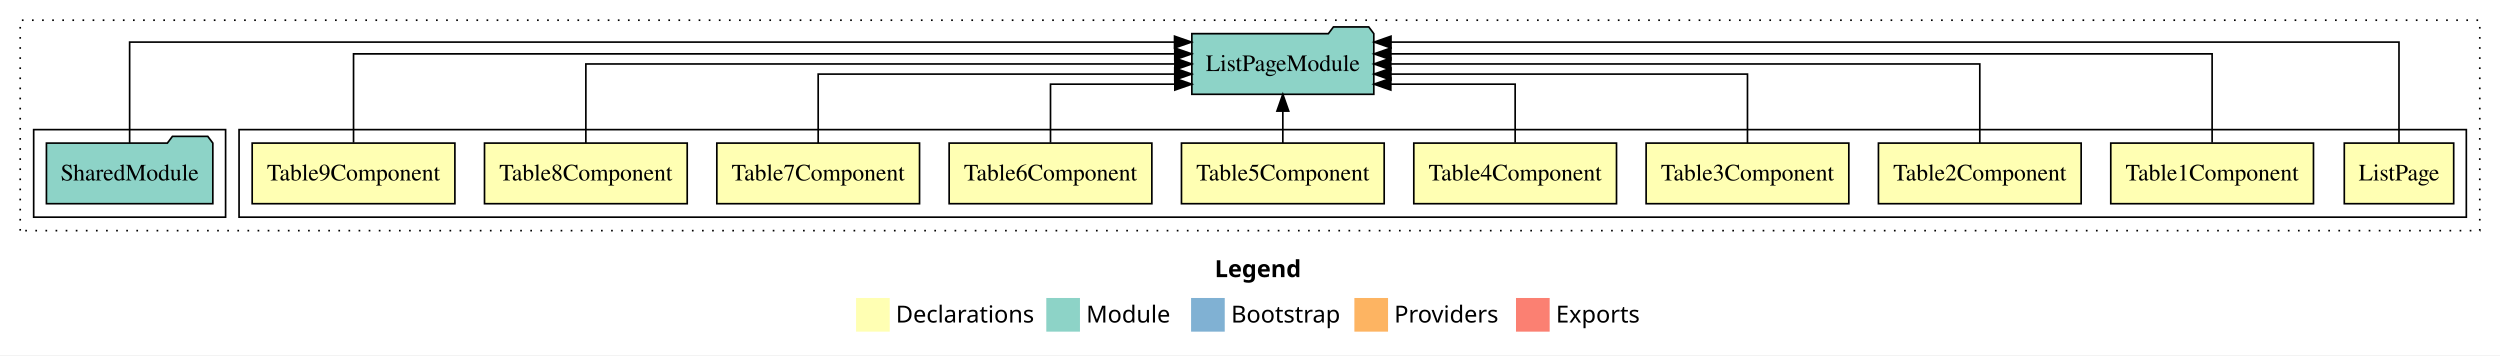
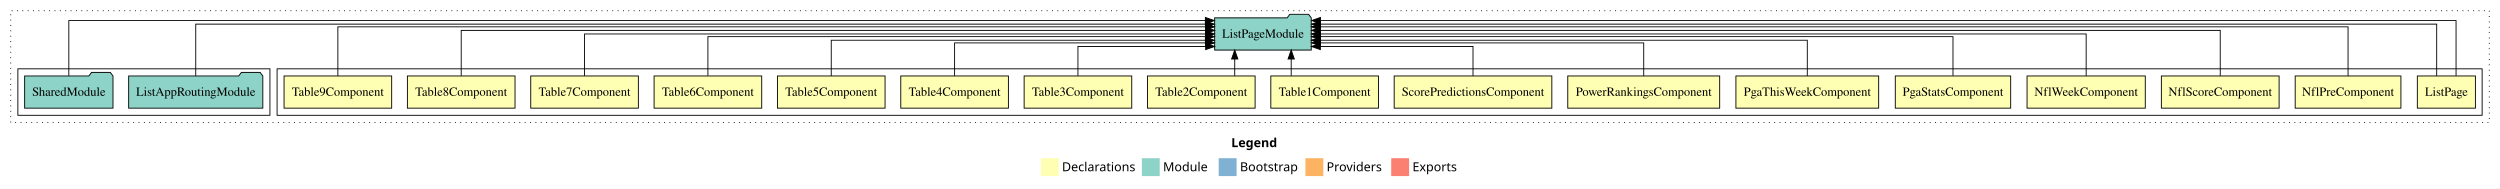
- <svg xmlns="http://www.w3.org/2000/svg" width="1485pt" height="211pt" viewBox="0.00 0.00 1485.00 211.00">
+ <svg xmlns="http://www.w3.org/2000/svg" width="2797pt" height="211pt" viewBox="0.00 0.00 2797.00 211.00">
  <g id="graph0" class="graph" transform="scale(1 1) rotate(0) translate(4 207)">
-     <polygon fill="#ffffff" stroke="transparent" points="-4,4 -4,-207 1481,-207 1481,4 -4,4" />
-     <text text-anchor="start" x="717.509" y="-42.4" font-family="sans-serif" font-weight="bold" font-size="14.00" fill="#000000">Legend</text>
-     <polygon fill="#ffffb3" stroke="transparent" points="504.5,-10 504.5,-30 524.5,-30 524.5,-10 504.5,-10" />
-     <text text-anchor="start" x="528.129" y="-15.4" font-family="sans-serif" font-size="14.00" fill="#000000">  Declarations</text>
-     <polygon fill="#8dd3c7" stroke="transparent" points="617.5,-10 617.5,-30 637.5,-30 637.5,-10 617.5,-10" />
-     <text text-anchor="start" x="641.225" y="-15.4" font-family="sans-serif" font-size="14.00" fill="#000000">  Module</text>
-     <polygon fill="#80b1d3" stroke="transparent" points="703.5,-10 703.5,-30 723.5,-30 723.5,-10 703.5,-10" />
-     <text text-anchor="start" x="727.281" y="-15.4" font-family="sans-serif" font-size="14.00" fill="#000000">  Bootstrap</text>
-     <polygon fill="#fdb462" stroke="transparent" points="800.5,-10 800.5,-30 820.5,-30 820.5,-10 800.5,-10" />
-     <text text-anchor="start" x="824.173" y="-15.4" font-family="sans-serif" font-size="14.00" fill="#000000">  Providers</text>
-     <polygon fill="#fb8072" stroke="transparent" points="896.5,-10 896.5,-30 916.5,-30 916.5,-10 896.5,-10" />
-     <text text-anchor="start" x="920.226" y="-15.4" font-family="sans-serif" font-size="14.00" fill="#000000">  Exports</text>
+     <polygon fill="#ffffff" stroke="transparent" points="-4,4 -4,-207 2793,-207 2793,4 -4,4" />
+     <text text-anchor="start" x="1373.509" y="-42.4" font-family="sans-serif" font-weight="bold" font-size="14.00" fill="#000000">Legend</text>
+     <polygon fill="#ffffb3" stroke="transparent" points="1160.5,-10 1160.5,-30 1180.5,-30 1180.5,-10 1160.5,-10" />
+     <text text-anchor="start" x="1184.129" y="-15.4" font-family="sans-serif" font-size="14.00" fill="#000000">  Declarations</text>
+     <polygon fill="#8dd3c7" stroke="transparent" points="1273.5,-10 1273.5,-30 1293.5,-30 1293.5,-10 1273.5,-10" />
+     <text text-anchor="start" x="1297.225" y="-15.4" font-family="sans-serif" font-size="14.00" fill="#000000">  Module</text>
+     <polygon fill="#80b1d3" stroke="transparent" points="1359.5,-10 1359.5,-30 1379.5,-30 1379.5,-10 1359.5,-10" />
+     <text text-anchor="start" x="1383.281" y="-15.4" font-family="sans-serif" font-size="14.00" fill="#000000">  Bootstrap</text>
+     <polygon fill="#fdb462" stroke="transparent" points="1456.5,-10 1456.5,-30 1476.5,-30 1476.5,-10 1456.5,-10" />
+     <text text-anchor="start" x="1480.173" y="-15.4" font-family="sans-serif" font-size="14.00" fill="#000000">  Providers</text>
+     <polygon fill="#fb8072" stroke="transparent" points="1552.5,-10 1552.5,-30 1572.5,-30 1572.5,-10 1552.5,-10" />
+     <text text-anchor="start" x="1576.226" y="-15.4" font-family="sans-serif" font-size="14.00" fill="#000000">  Exports</text>
    <g id="clust1" class="cluster">
-       <polygon fill="none" stroke="#000000" stroke-dasharray="1,5" points="8,-70 8,-195 1469,-195 1469,-70 8,-70" />
+       <polygon fill="none" stroke="#000000" stroke-dasharray="1,5" points="8,-70 8,-195 2781,-195 2781,-70 8,-70" />
    </g>
    <g id="clust2" class="cluster">
-       <polygon fill="none" stroke="#000000" points="138,-78 138,-130 1461,-130 1461,-78 138,-78" />
+       <polygon fill="none" stroke="#000000" points="306,-78 306,-130 2773,-130 2773,-78 306,-78" />
    </g>
-     <g id="clust13" class="cluster">
-       <polygon fill="none" stroke="#000000" points="16,-78 16,-130 130,-130 130,-78 16,-78" />
+     <g id="clust20" class="cluster">
+       <polygon fill="none" stroke="#000000" points="16,-78 16,-130 298,-130 298,-78 16,-78" />
    </g>
    <g id="node1" class="node">
-       <polygon fill="#ffffb3" stroke="#000000" points="1453.49,-122 1388.51,-122 1388.51,-86 1453.49,-86 1453.49,-122" />
-       <text text-anchor="middle" x="1421" y="-99.8" font-family="Times,serif" font-size="14.00" fill="#000000">ListPage</text>
+       <polygon fill="#ffffb3" stroke="#000000" points="2765.49,-122 2700.51,-122 2700.51,-86 2765.49,-86 2765.49,-122" />
+       <text text-anchor="middle" x="2733" y="-99.8" font-family="Times,serif" font-size="14.00" fill="#000000">ListPage</text>
+     </g>
+     <g id="node18" class="node">
+       <polygon fill="#8dd3c7" stroke="#000000" points="1463.041,-187 1460.041,-191 1439.041,-191 1436.041,-187 1354.959,-187 1354.959,-151 1463.041,-151 1463.041,-187" />
+       <text text-anchor="middle" x="1409" y="-164.8" font-family="Times,serif" font-size="14.00" fill="#000000">ListPageModule</text>
+     </g>
+     <g id="edge1" class="edge">
+       <path fill="none" stroke="#000000" d="M2743.832,-122.153C2743.832,-145.757 2743.832,-184 2743.832,-184 2743.832,-184 1473.397,-184 1473.397,-184" />
+       <polygon fill="#000000" stroke="#000000" points="1473.397,-180.5 1463.397,-184 1473.397,-187.5 1473.397,-180.5" />
+     </g>
+     <g id="edge2" class="edge">
+       <path fill="none" stroke="#000000" d="M2722.168,-122.011C2722.168,-144.485 2722.168,-180 2722.168,-180 2722.168,-180 1473.339,-180 1473.339,-180" />
+       <polygon fill="#000000" stroke="#000000" points="1473.339,-176.5 1463.339,-180 1473.339,-183.5 1473.339,-176.5" />
+     </g>
+     <g id="node2" class="node">
+       <polygon fill="#ffffb3" stroke="#000000" points="2682.148,-122 2563.852,-122 2563.852,-86 2682.148,-86 2682.148,-122" />
+       <text text-anchor="middle" x="2623" y="-99.8" font-family="Times,serif" font-size="14.00" fill="#000000">NflPreComponent</text>
+     </g>
+     <g id="edge3" class="edge">
+       <path fill="none" stroke="#000000" d="M2623,-122.045C2623,-143.662 2623,-177 2623,-177 2623,-177 1473.125,-177 1473.125,-177" />
+       <polygon fill="#000000" stroke="#000000" points="1473.125,-173.5 1463.125,-177 1473.125,-180.5 1473.125,-173.5" />
+     </g>
+     <g id="node3" class="node">
+       <polygon fill="#ffffb3" stroke="#000000" points="2545.863,-122 2414.137,-122 2414.137,-86 2545.863,-86 2545.863,-122" />
+       <text text-anchor="middle" x="2480" y="-99.8" font-family="Times,serif" font-size="14.00" fill="#000000">NflScoreComponent</text>
+     </g>
+     <g id="edge4" class="edge">
+       <path fill="none" stroke="#000000" d="M2480,-122.129C2480,-142.572 2480,-173 2480,-173 2480,-173 1473.214,-173 1473.214,-173" />
+       <polygon fill="#000000" stroke="#000000" points="1473.214,-169.5 1463.214,-173 1473.214,-176.5 1473.214,-169.5" />
+     </g>
+     <g id="node4" class="node">
+       <polygon fill="#ffffb3" stroke="#000000" points="2396.135,-122 2263.865,-122 2263.865,-86 2396.135,-86 2396.135,-122" />
+       <text text-anchor="middle" x="2330" y="-99.8" font-family="Times,serif" font-size="14.00" fill="#000000">NflWeekComponent</text>
+     </g>
+     <g id="edge5" class="edge">
+       <path fill="none" stroke="#000000" d="M2330,-122.106C2330,-141.339 2330,-169 2330,-169 2330,-169 1473.174,-169 1473.174,-169" />
+       <polygon fill="#000000" stroke="#000000" points="1473.174,-165.5 1463.174,-169 1473.174,-172.5 1473.174,-165.5" />
+     </g>
+     <g id="node5" class="node">
+       <polygon fill="#ffffb3" stroke="#000000" points="2245.553,-122 2116.447,-122 2116.447,-86 2245.553,-86 2245.553,-122" />
+       <text text-anchor="middle" x="2181" y="-99.8" font-family="Times,serif" font-size="14.00" fill="#000000">PgaStatsComponent</text>
+     </g>
+     <g id="edge6" class="edge">
+       <path fill="none" stroke="#000000" d="M2181,-122.267C2181,-140.555 2181,-166 2181,-166 2181,-166 1473.285,-166 1473.285,-166" />
+       <polygon fill="#000000" stroke="#000000" points="1473.286,-162.5 1463.285,-166 1473.285,-169.5 1473.286,-162.5" />
+     </g>
+     <g id="node6" class="node">
+       <polygon fill="#ffffb3" stroke="#000000" points="2097.861,-122 1938.139,-122 1938.139,-86 2097.861,-86 2097.861,-122" />
+       <text text-anchor="middle" x="2018" y="-99.8" font-family="Times,serif" font-size="14.00" fill="#000000">PgaThisWeekComponent</text>
+     </g>
+     <g id="edge7" class="edge">
+       <path fill="none" stroke="#000000" d="M2018,-122.034C2018,-139.06 2018,-162 2018,-162 2018,-162 1473.045,-162 1473.045,-162" />
+       <polygon fill="#000000" stroke="#000000" points="1473.045,-158.5 1463.045,-162 1473.045,-165.5 1473.045,-158.5" />
+     </g>
+     <g id="node7" class="node">
+       <polygon fill="#ffffb3" stroke="#000000" points="1919.983,-122 1750.017,-122 1750.017,-86 1919.983,-86 1919.983,-122" />
+       <text text-anchor="middle" x="1835" y="-99.8" font-family="Times,serif" font-size="14.00" fill="#000000">PowerRankingsComponent</text>
+     </g>
+     <g id="edge8" class="edge">
+       <path fill="none" stroke="#000000" d="M1835,-122.009C1835,-138.049 1835,-159 1835,-159 1835,-159 1473.386,-159 1473.386,-159" />
+       <polygon fill="#000000" stroke="#000000" points="1473.386,-155.5 1463.386,-159 1473.386,-162.5 1473.386,-155.5" />
+     </g>
+     <g id="node8" class="node">
+       <polygon fill="#ffffb3" stroke="#000000" points="1732.194,-122 1555.806,-122 1555.806,-86 1732.194,-86 1732.194,-122" />
+       <text text-anchor="middle" x="1644" y="-99.8" font-family="Times,serif" font-size="14.00" fill="#000000">ScorePredictionsComponent</text>
+     </g>
+     <g id="edge9" class="edge">
+       <path fill="none" stroke="#000000" d="M1644,-122.124C1644,-136.783 1644,-155 1644,-155 1644,-155 1473.209,-155 1473.209,-155" />
+       <polygon fill="#000000" stroke="#000000" points="1473.209,-151.5 1463.209,-155 1473.209,-158.5 1473.209,-151.5" />
+     </g>
+     <g id="node9" class="node">
+       <polygon fill="#ffffb3" stroke="#000000" points="1538.205,-122 1417.795,-122 1417.795,-86 1538.205,-86 1538.205,-122" />
+       <text text-anchor="middle" x="1478" y="-99.8" font-family="Times,serif" font-size="14.00" fill="#000000">Table1Component</text>
+     </g>
+     <g id="edge10" class="edge">
+       <path fill="none" stroke="#000000" d="M1440.584,-122.106C1440.584,-122.106 1440.584,-140.991 1440.584,-140.991" />
+       <polygon fill="#000000" stroke="#000000" points="1437.084,-140.991 1440.584,-150.991 1444.084,-140.991 1437.084,-140.991" />
+     </g>
+     <g id="node10" class="node">
+       <polygon fill="#ffffb3" stroke="#000000" points="1400.205,-122 1279.795,-122 1279.795,-86 1400.205,-86 1400.205,-122" />
+       <text text-anchor="middle" x="1340" y="-99.8" font-family="Times,serif" font-size="14.00" fill="#000000">Table2Component</text>
+     </g>
+     <g id="edge11" class="edge">
+       <path fill="none" stroke="#000000" d="M1377.416,-122.106C1377.416,-122.106 1377.416,-140.991 1377.416,-140.991" />
+       <polygon fill="#000000" stroke="#000000" points="1373.916,-140.991 1377.416,-150.991 1380.916,-140.991 1373.916,-140.991" />
    </g>
    <g id="node11" class="node">
-       <polygon fill="#8dd3c7" stroke="#000000" points="812.041,-187 809.041,-191 788.041,-191 785.041,-187 703.959,-187 703.959,-151 812.041,-151 812.041,-187" />
-       <text text-anchor="middle" x="758" y="-164.8" font-family="Times,serif" font-size="14.00" fill="#000000">ListPageModule</text>
+       <polygon fill="#ffffb3" stroke="#000000" points="1262.205,-122 1141.795,-122 1141.795,-86 1262.205,-86 1262.205,-122" />
+       <text text-anchor="middle" x="1202" y="-99.8" font-family="Times,serif" font-size="14.00" fill="#000000">Table3Component</text>
    </g>
-     <g id="edge1" class="edge">
-       <path fill="none" stroke="#000000" d="M1421,-122.091C1421,-145.133 1421,-182 1421,-182 1421,-182 822.256,-182 822.256,-182" />
-       <polygon fill="#000000" stroke="#000000" points="822.256,-178.5 812.256,-182 822.256,-185.5 822.256,-178.5" />
-     </g>
-     <g id="node2" class="node">
-       <polygon fill="#ffffb3" stroke="#000000" points="1370.205,-122 1249.795,-122 1249.795,-86 1370.205,-86 1370.205,-122" />
-       <text text-anchor="middle" x="1310" y="-99.8" font-family="Times,serif" font-size="14.00" fill="#000000">Table1Component</text>
-     </g>
-     <g id="edge2" class="edge">
-       <path fill="none" stroke="#000000" d="M1310,-122.284C1310,-143.321 1310,-175 1310,-175 1310,-175 822.186,-175 822.186,-175" />
-       <polygon fill="#000000" stroke="#000000" points="822.186,-171.5 812.186,-175 822.186,-178.5 822.186,-171.5" />
-     </g>
-     <g id="node3" class="node">
-       <polygon fill="#ffffb3" stroke="#000000" points="1232.205,-122 1111.795,-122 1111.795,-86 1232.205,-86 1232.205,-122" />
-       <text text-anchor="middle" x="1172" y="-99.8" font-family="Times,serif" font-size="14.00" fill="#000000">Table2Component</text>
-     </g>
-     <g id="edge3" class="edge">
-       <path fill="none" stroke="#000000" d="M1172,-122.106C1172,-141.339 1172,-169 1172,-169 1172,-169 822.123,-169 822.123,-169" />
-       <polygon fill="#000000" stroke="#000000" points="822.123,-165.5 812.123,-169 822.123,-172.5 822.123,-165.5" />
-     </g>
-     <g id="node4" class="node">
-       <polygon fill="#ffffb3" stroke="#000000" points="1094.205,-122 973.795,-122 973.795,-86 1094.205,-86 1094.205,-122" />
-       <text text-anchor="middle" x="1034" y="-99.8" font-family="Times,serif" font-size="14.00" fill="#000000">Table3Component</text>
-     </g>
-     <g id="edge4" class="edge">
-       <path fill="none" stroke="#000000" d="M1034,-122.022C1034,-139.373 1034,-163 1034,-163 1034,-163 822.199,-163 822.199,-163" />
-       <polygon fill="#000000" stroke="#000000" points="822.199,-159.5 812.199,-163 822.199,-166.5 822.199,-159.5" />
-     </g>
-     <g id="node5" class="node">
-       <polygon fill="#ffffb3" stroke="#000000" points="956.205,-122 835.795,-122 835.795,-86 956.205,-86 956.205,-122" />
-       <text text-anchor="middle" x="896" y="-99.8" font-family="Times,serif" font-size="14.00" fill="#000000">Table4Component</text>
-     </g>
-     <g id="edge5" class="edge">
-       <path fill="none" stroke="#000000" d="M896,-122.24C896,-137.571 896,-157 896,-157 896,-157 822.145,-157 822.145,-157" />
-       <polygon fill="#000000" stroke="#000000" points="822.145,-153.5 812.145,-157 822.145,-160.5 822.145,-153.5" />
-     </g>
-     <g id="node6" class="node">
-       <polygon fill="#ffffb3" stroke="#000000" points="818.205,-122 697.795,-122 697.795,-86 818.205,-86 818.205,-122" />
-       <text text-anchor="middle" x="758" y="-99.8" font-family="Times,serif" font-size="14.00" fill="#000000">Table5Component</text>
-     </g>
-     <g id="edge6" class="edge">
-       <path fill="none" stroke="#000000" d="M758,-122.106C758,-122.106 758,-140.991 758,-140.991" />
-       <polygon fill="#000000" stroke="#000000" points="754.5,-140.991 758,-150.991 761.5,-140.991 754.5,-140.991" />
-     </g>
-     <g id="node7" class="node">
-       <polygon fill="#ffffb3" stroke="#000000" points="680.205,-122 559.795,-122 559.795,-86 680.205,-86 680.205,-122" />
-       <text text-anchor="middle" x="620" y="-99.8" font-family="Times,serif" font-size="14.00" fill="#000000">Table6Component</text>
-     </g>
-     <g id="edge7" class="edge">
-       <path fill="none" stroke="#000000" d="M620,-122.24C620,-137.571 620,-157 620,-157 620,-157 693.855,-157 693.855,-157" />
-       <polygon fill="#000000" stroke="#000000" points="693.855,-160.5 703.855,-157 693.855,-153.5 693.855,-160.5" />
-     </g>
-     <g id="node8" class="node">
-       <polygon fill="#ffffb3" stroke="#000000" points="542.205,-122 421.795,-122 421.795,-86 542.205,-86 542.205,-122" />
-       <text text-anchor="middle" x="482" y="-99.8" font-family="Times,serif" font-size="14.00" fill="#000000">Table7Component</text>
-     </g>
-     <g id="edge8" class="edge">
-       <path fill="none" stroke="#000000" d="M482,-122.022C482,-139.373 482,-163 482,-163 482,-163 693.801,-163 693.801,-163" />
-       <polygon fill="#000000" stroke="#000000" points="693.801,-166.5 703.801,-163 693.801,-159.5 693.801,-166.5" />
-     </g>
-     <g id="node9" class="node">
-       <polygon fill="#ffffb3" stroke="#000000" points="404.205,-122 283.795,-122 283.795,-86 404.205,-86 404.205,-122" />
-       <text text-anchor="middle" x="344" y="-99.8" font-family="Times,serif" font-size="14.00" fill="#000000">Table8Component</text>
-     </g>
-     <g id="edge9" class="edge">
-       <path fill="none" stroke="#000000" d="M344,-122.106C344,-141.339 344,-169 344,-169 344,-169 693.877,-169 693.877,-169" />
-       <polygon fill="#000000" stroke="#000000" points="693.877,-172.5 703.877,-169 693.877,-165.5 693.877,-172.5" />
-     </g>
-     <g id="node10" class="node">
-       <polygon fill="#ffffb3" stroke="#000000" points="266.205,-122 145.795,-122 145.795,-86 266.205,-86 266.205,-122" />
-       <text text-anchor="middle" x="206" y="-99.8" font-family="Times,serif" font-size="14.00" fill="#000000">Table9Component</text>
-     </g>
-     <g id="edge10" class="edge">
-       <path fill="none" stroke="#000000" d="M206,-122.284C206,-143.321 206,-175 206,-175 206,-175 693.814,-175 693.814,-175" />
-       <polygon fill="#000000" stroke="#000000" points="693.814,-178.5 703.814,-175 693.814,-171.5 693.814,-178.5" />
+     <g id="edge12" class="edge">
+       <path fill="none" stroke="#000000" d="M1202,-122.124C1202,-136.783 1202,-155 1202,-155 1202,-155 1344.884,-155 1344.884,-155" />
+       <polygon fill="#000000" stroke="#000000" points="1344.884,-158.5 1354.884,-155 1344.883,-151.5 1344.884,-158.5" />
    </g>
    <g id="node12" class="node">
+       <polygon fill="#ffffb3" stroke="#000000" points="1124.205,-122 1003.795,-122 1003.795,-86 1124.205,-86 1124.205,-122" />
+       <text text-anchor="middle" x="1064" y="-99.8" font-family="Times,serif" font-size="14.00" fill="#000000">Table4Component</text>
+     </g>
+     <g id="edge13" class="edge">
+       <path fill="none" stroke="#000000" d="M1064,-122.009C1064,-138.049 1064,-159 1064,-159 1064,-159 1344.714,-159 1344.714,-159" />
+       <polygon fill="#000000" stroke="#000000" points="1344.714,-162.5 1354.714,-159 1344.714,-155.5 1344.714,-162.5" />
+     </g>
+     <g id="node13" class="node">
+       <polygon fill="#ffffb3" stroke="#000000" points="986.205,-122 865.795,-122 865.795,-86 986.205,-86 986.205,-122" />
+       <text text-anchor="middle" x="926" y="-99.8" font-family="Times,serif" font-size="14.00" fill="#000000">Table5Component</text>
+     </g>
+     <g id="edge14" class="edge">
+       <path fill="none" stroke="#000000" d="M926,-122.034C926,-139.06 926,-162 926,-162 926,-162 1344.533,-162 1344.533,-162" />
+       <polygon fill="#000000" stroke="#000000" points="1344.533,-165.5 1354.533,-162 1344.533,-158.5 1344.533,-165.5" />
+     </g>
+     <g id="node14" class="node">
+       <polygon fill="#ffffb3" stroke="#000000" points="848.205,-122 727.795,-122 727.795,-86 848.205,-86 848.205,-122" />
+       <text text-anchor="middle" x="788" y="-99.8" font-family="Times,serif" font-size="14.00" fill="#000000">Table6Component</text>
+     </g>
+     <g id="edge15" class="edge">
+       <path fill="none" stroke="#000000" d="M788,-122.267C788,-140.555 788,-166 788,-166 788,-166 1344.706,-166 1344.706,-166" />
+       <polygon fill="#000000" stroke="#000000" points="1344.706,-169.5 1354.706,-166 1344.706,-162.5 1344.706,-169.5" />
+     </g>
+     <g id="node15" class="node">
+       <polygon fill="#ffffb3" stroke="#000000" points="710.205,-122 589.795,-122 589.795,-86 710.205,-86 710.205,-122" />
+       <text text-anchor="middle" x="650" y="-99.8" font-family="Times,serif" font-size="14.00" fill="#000000">Table7Component</text>
+     </g>
+     <g id="edge16" class="edge">
+       <path fill="none" stroke="#000000" d="M650,-122.106C650,-141.339 650,-169 650,-169 650,-169 1344.719,-169 1344.719,-169" />
+       <polygon fill="#000000" stroke="#000000" points="1344.719,-172.5 1354.719,-169 1344.719,-165.5 1344.719,-172.5" />
+     </g>
+     <g id="node16" class="node">
+       <polygon fill="#ffffb3" stroke="#000000" points="572.205,-122 451.795,-122 451.795,-86 572.205,-86 572.205,-122" />
+       <text text-anchor="middle" x="512" y="-99.8" font-family="Times,serif" font-size="14.00" fill="#000000">Table8Component</text>
+     </g>
+     <g id="edge17" class="edge">
+       <path fill="none" stroke="#000000" d="M512,-122.129C512,-142.572 512,-173 512,-173 512,-173 1344.909,-173 1344.909,-173" />
+       <polygon fill="#000000" stroke="#000000" points="1344.909,-176.5 1354.909,-173 1344.909,-169.5 1344.909,-176.5" />
+     </g>
+     <g id="node17" class="node">
+       <polygon fill="#ffffb3" stroke="#000000" points="434.205,-122 313.795,-122 313.795,-86 434.205,-86 434.205,-122" />
+       <text text-anchor="middle" x="374" y="-99.8" font-family="Times,serif" font-size="14.00" fill="#000000">Table9Component</text>
+     </g>
+     <g id="edge18" class="edge">
+       <path fill="none" stroke="#000000" d="M374,-122.045C374,-143.662 374,-177 374,-177 374,-177 1344.811,-177 1344.811,-177" />
+       <polygon fill="#000000" stroke="#000000" points="1344.811,-180.5 1354.811,-177 1344.811,-173.5 1344.811,-180.5" />
+     </g>
+     <g id="node19" class="node">
+       <polygon fill="#8dd3c7" stroke="#000000" points="290.053,-122 287.053,-126 266.053,-126 263.053,-122 139.947,-122 139.947,-86 290.053,-86 290.053,-122" />
+       <text text-anchor="middle" x="215" y="-99.8" font-family="Times,serif" font-size="14.00" fill="#000000">ListAppRoutingModule</text>
+     </g>
+     <g id="edge19" class="edge">
+       <path fill="none" stroke="#000000" d="M215,-122.011C215,-144.485 215,-180 215,-180 215,-180 1344.594,-180 1344.594,-180" />
+       <polygon fill="#000000" stroke="#000000" points="1344.594,-183.5 1354.594,-180 1344.594,-176.5 1344.594,-183.5" />
+     </g>
+     <g id="node20" class="node">
      <polygon fill="#8dd3c7" stroke="#000000" points="122.423,-122 119.423,-126 98.423,-126 95.423,-122 23.577,-122 23.577,-86 122.423,-86 122.423,-122" />
      <text text-anchor="middle" x="73" y="-99.8" font-family="Times,serif" font-size="14.00" fill="#000000">SharedModule</text>
    </g>
-     <g id="edge11" class="edge">
-       <path fill="none" stroke="#000000" d="M73,-122.091C73,-145.133 73,-182 73,-182 73,-182 693.677,-182 693.677,-182" />
-       <polygon fill="#000000" stroke="#000000" points="693.677,-185.5 703.677,-182 693.677,-178.5 693.677,-185.5" />
+     <g id="edge20" class="edge">
+       <path fill="none" stroke="#000000" d="M73,-122.153C73,-145.757 73,-184 73,-184 73,-184 1344.555,-184 1344.555,-184" />
+       <polygon fill="#000000" stroke="#000000" points="1344.555,-187.5 1354.555,-184 1344.555,-180.5 1344.555,-187.5" />
    </g>
  </g>
</svg>
